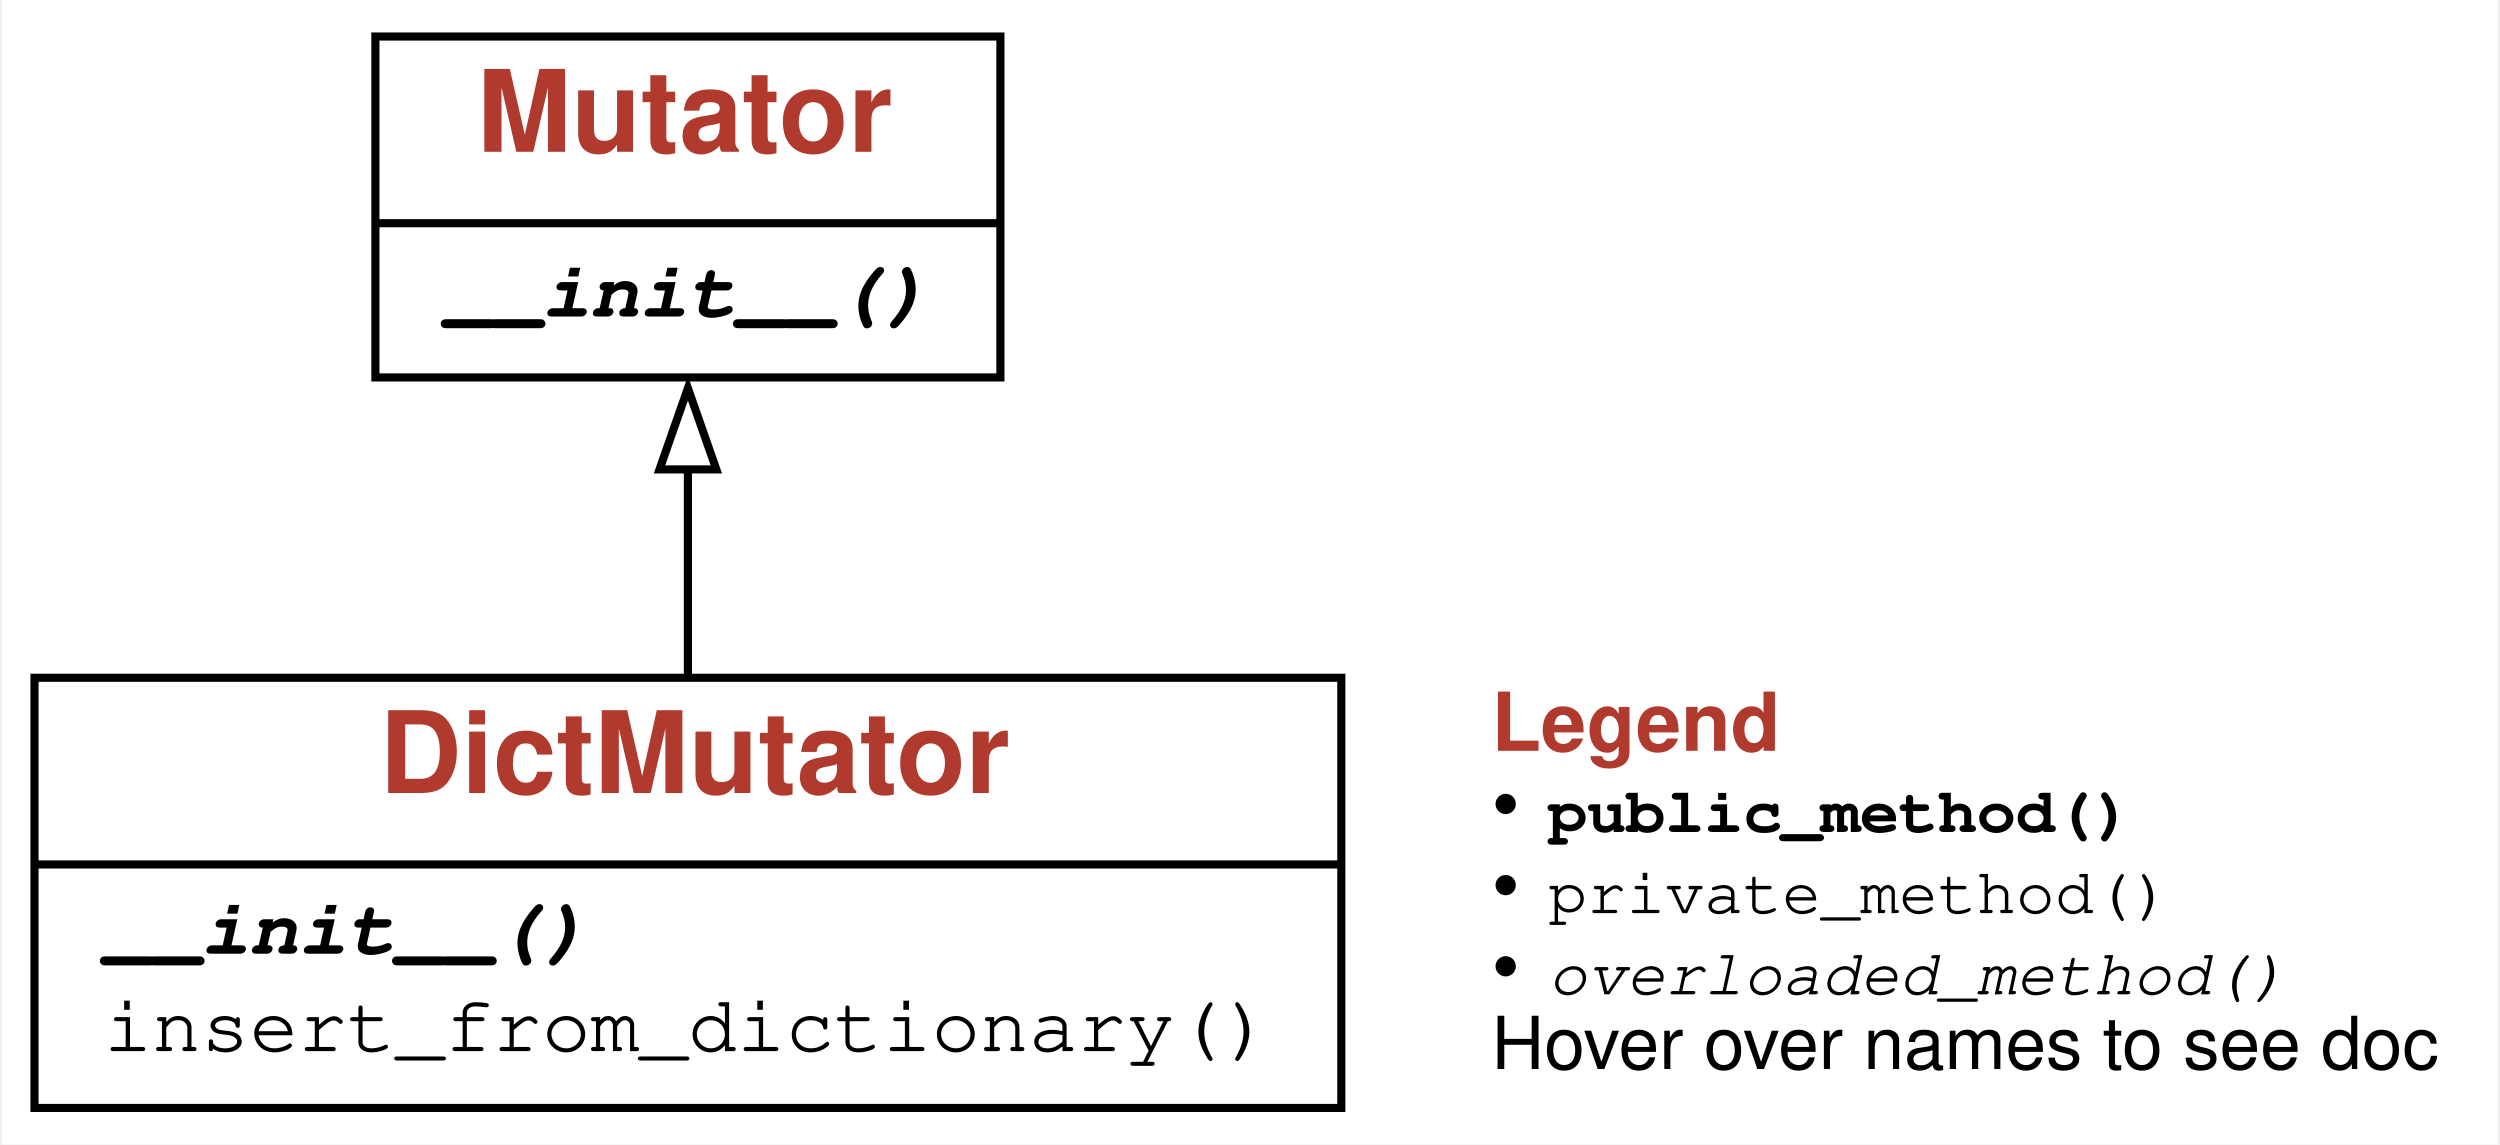
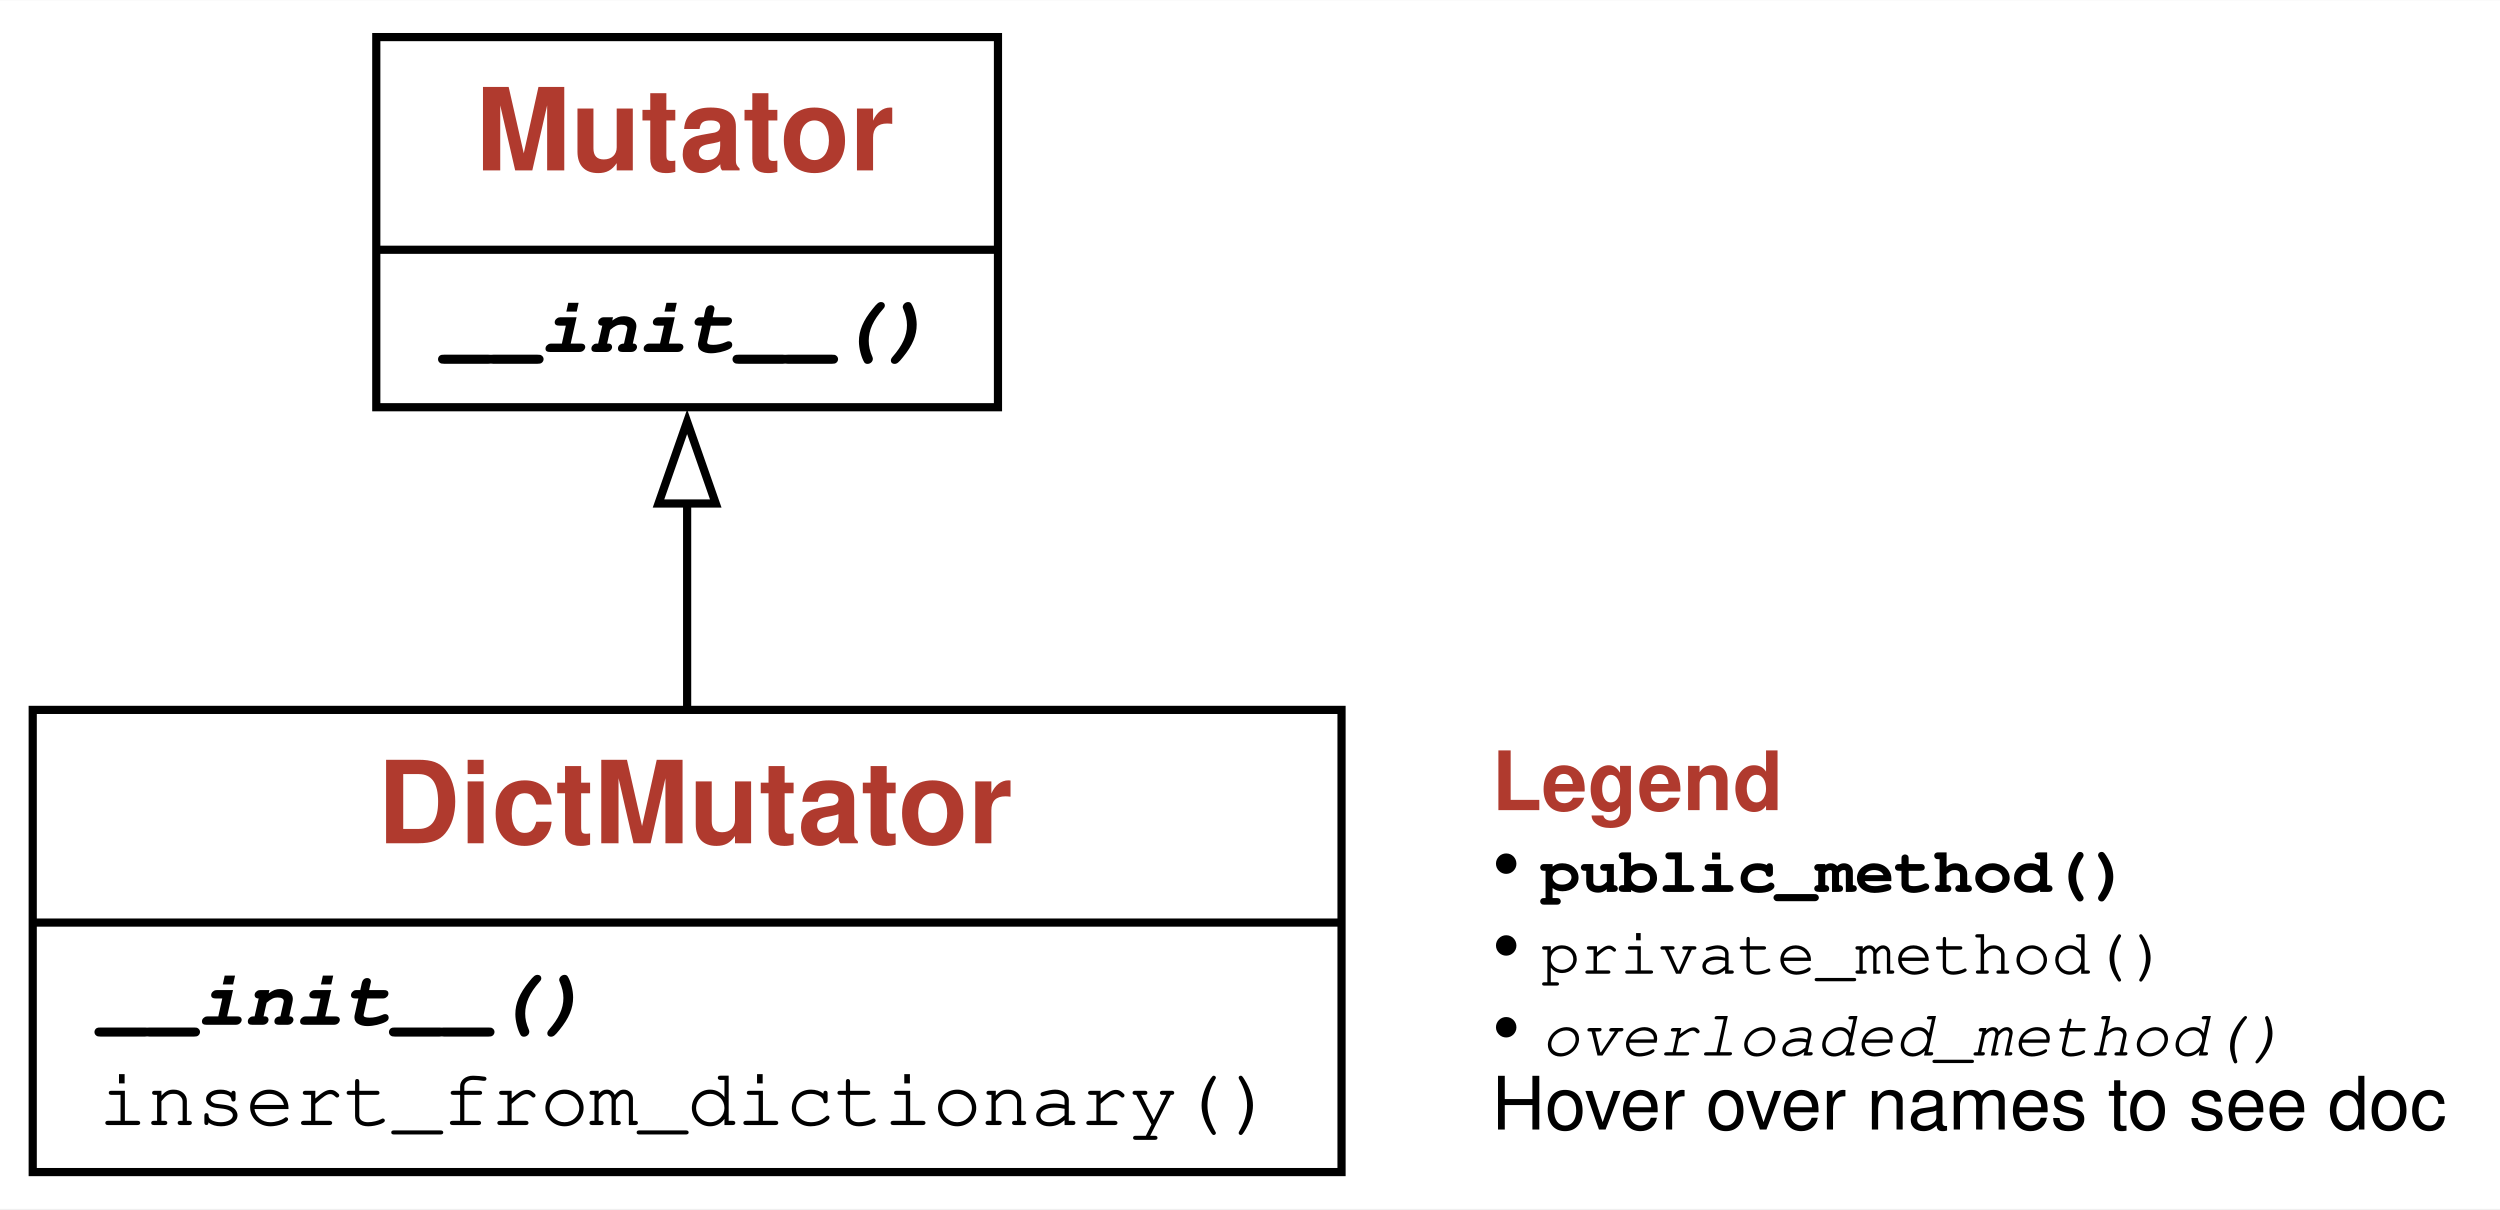
- <svg xmlns="http://www.w3.org/2000/svg" xmlns:xlink="http://www.w3.org/1999/xlink" width="308pt" height="141pt" viewBox="0.00 0.00 307.50 141.00">
-   <g id="graph0" class="graph" transform="scale(1 1) rotate(0) translate(4 137)">
+ <svg xmlns="http://www.w3.org/2000/svg" xmlns:xlink="http://www.w3.org/1999/xlink" width="306pt" height="148pt" viewBox="0.00 0.00 305.62 147.75">
+   <g id="graph0" class="graph" transform="scale(1 1) rotate(0) translate(4 143.75)">
    <g id="a_graph0">
      <a xlink:title="DictMutator class hierarchy">
-         <polygon fill="white" stroke="none" points="-4,4 -4,-137 303.5,-137 303.5,4 -4,4" />
+         <polygon fill="white" stroke="none" points="-4,4 -4,-143.75 301.62,-143.75 301.62,4 -4,4" />
      </a>
    </g>
    <g id="node1" class="node">
      <g id="a_node1">
        <a xlink:href="#" xlink:title="class DictMutator:&#10;Mutate strings using keywords from a dictionary">
-           <polygon fill="none" stroke="black" points="0,-0.5 0,-53.5 161,-53.5 161,-0.5 0,-0.5" />
-           <text text-anchor="start" x="42.5" y="-39.3" font-family="Patua One, Helvetica, sans-serif" font-weight="bold" font-size="14.00" fill="#b03a2e">DictMutator</text>
-           <polyline fill="none" stroke="black" points="0,-30.5 161,-30.5" />
+           <polygon fill="none" stroke="black" points="0,-0.5 0,-57 160,-57 160,-0.5 0,-0.5" />
+           <text text-anchor="start" x="42.12" y="-40.7" font-family="Patua One, Helvetica, sans-serif" font-weight="bold" font-size="14.00" fill="#b03a2e">DictMutator</text>
+           <polyline fill="none" stroke="black" points="0,-31 160,-31" />
          <g id="a_node1_0">
            <a xlink:href="#" xlink:title="DictMutator">
              <g id="a_node1_1">
                <a xlink:href="#" xlink:title="__init__(self, dictionary: List[str]) -&gt; None:&#10;Constructor. `dictionary` is the list of keywords to use.">
-                   <text text-anchor="start" x="8.5" y="-19.5" font-family="'Fira Mono', 'Source Code Pro', 'Courier', monospace" font-weight="bold" font-style="italic" font-size="10.00">__init__()</text>
+                   <text text-anchor="start" x="8" y="-18.5" font-family="'Fira Mono', 'Source Code Pro', 'Courier', monospace" font-weight="bold" font-style="italic" font-size="10.00">__init__()</text>
                </a>
              </g>
              <g id="a_node1_2">
                <a xlink:href="#" xlink:title="insert_from_dictionary(self, s: str) -&gt; str:&#10;Returns s with a keyword from the dictionary inserted">
-                   <text text-anchor="start" x="8.5" y="-7.5" font-family="'Fira Mono', 'Source Code Pro', 'Courier', monospace" font-size="10.00">insert_from_dictionary()</text>
+                   <text text-anchor="start" x="8" y="-6.25" font-family="'Fira Mono', 'Source Code Pro', 'Courier', monospace" font-size="10.00">insert_from_dictionary()</text>
                </a>
              </g>
            </a>
          </g>
        </a>
      </g>
    </g>
    <g id="node2" class="node">
      <g id="a_node2">
        <a xlink:href="GreyboxFuzzer.ipynb" xlink:title="class Mutator:&#10;Mutate strings">
-           <polygon fill="none" stroke="black" points="42,-90.5 42,-132.5 119,-132.5 119,-90.5 42,-90.5" />
-           <text text-anchor="start" x="54.5" y="-118.3" font-family="Patua One, Helvetica, sans-serif" font-weight="bold" font-size="14.00" fill="#b03a2e">Mutator</text>
-           <polyline fill="none" stroke="black" points="42,-109.5 119,-109.5" />
+           <polygon fill="none" stroke="black" points="42,-94 42,-139.25 118,-139.25 118,-94 42,-94" />
+           <text text-anchor="start" x="54.12" y="-122.95" font-family="Patua One, Helvetica, sans-serif" font-weight="bold" font-size="14.00" fill="#b03a2e">Mutator</text>
+           <polyline fill="none" stroke="black" points="42,-113.25 118,-113.25" />
          <g id="a_node2_3">
            <a xlink:href="#" xlink:title="Mutator">
              <g id="a_node2_4">
                <a xlink:href="GreyboxFuzzer.ipynb" xlink:title="__init__(self) -&gt; None:&#10;Constructor">
-                   <text text-anchor="start" x="50.5" y="-98" font-family="'Fira Mono', 'Source Code Pro', 'Courier', monospace" font-weight="bold" font-style="italic" font-size="10.00">__init__()</text>
+                   <text text-anchor="start" x="50" y="-100.75" font-family="'Fira Mono', 'Source Code Pro', 'Courier', monospace" font-weight="bold" font-style="italic" font-size="10.00">__init__()</text>
                </a>
              </g>
            </a>
          </g>
        </a>
      </g>
    </g>
    <g id="edge1" class="edge">
-       <path fill="none" stroke="black" d="M80.5,-53.2C80.5,-61.48 80.5,-70.77 80.5,-79.43" />
-       <polygon fill="none" stroke="black" points="77,-79.17 80.5,-89.17 84,-79.17 77,-79.17" />
+       <path fill="none" stroke="black" d="M80,-57.39C80,-65.39 80,-74.2 80,-82.5" />
+       <polygon fill="none" stroke="black" points="76.5,-82.23 80,-92.23 83.5,-82.23 76.5,-82.23" />
    </g>
    <g id="node3" class="node">
-       <text text-anchor="start" x="179.5" y="-44.5" font-family="Patua One, Helvetica, sans-serif" font-weight="bold" font-size="10.00" fill="#b03a2e">Legend</text>
-       <text text-anchor="start" x="179.5" y="-34.5" font-family="Patua One, Helvetica, sans-serif" font-size="10.00">• </text>
-       <text text-anchor="start" x="186.5" y="-34.5" font-family="'Fira Mono', 'Source Code Pro', 'Courier', monospace" font-weight="bold" font-size="8.00">public_method()</text>
-       <text text-anchor="start" x="179.5" y="-24.5" font-family="Patua One, Helvetica, sans-serif" font-size="10.00">• </text>
-       <text text-anchor="start" x="186.5" y="-24.5" font-family="'Fira Mono', 'Source Code Pro', 'Courier', monospace" font-size="8.00">private_method()</text>
-       <text text-anchor="start" x="179.5" y="-14.5" font-family="Patua One, Helvetica, sans-serif" font-size="10.00">• </text>
-       <text text-anchor="start" x="186.5" y="-14.5" font-family="'Fira Mono', 'Source Code Pro', 'Courier', monospace" font-style="italic" font-size="8.00">overloaded_method()</text>
-       <text text-anchor="start" x="179.5" y="-5.3" font-family="Helvetica,sans-Serif" font-size="9.00">Hover over names to see doc</text>
+       <text text-anchor="start" x="178.38" y="-44.75" font-family="Patua One, Helvetica, sans-serif" font-weight="bold" font-size="10.00" fill="#b03a2e">Legend</text>
+       <text text-anchor="start" x="178.38" y="-34.75" font-family="Patua One, Helvetica, sans-serif" font-size="10.00">• </text>
+       <text text-anchor="start" x="184.38" y="-34.75" font-family="'Fira Mono', 'Source Code Pro', 'Courier', monospace" font-weight="bold" font-size="8.00">public_method()</text>
+       <text text-anchor="start" x="178.38" y="-24.75" font-family="Patua One, Helvetica, sans-serif" font-size="10.00">• </text>
+       <text text-anchor="start" x="184.38" y="-24.75" font-family="'Fira Mono', 'Source Code Pro', 'Courier', monospace" font-size="8.00">private_method()</text>
+       <text text-anchor="start" x="178.38" y="-14.75" font-family="Patua One, Helvetica, sans-serif" font-size="10.00">• </text>
+       <text text-anchor="start" x="184.38" y="-14.75" font-family="'Fira Mono', 'Source Code Pro', 'Courier', monospace" font-style="italic" font-size="8.00">overloaded_method()</text>
+       <text text-anchor="start" x="178.38" y="-5.7" font-family="Helvetica,sans-Serif" font-size="9.00">Hover over names to see doc</text>
    </g>
  </g>
</svg>
